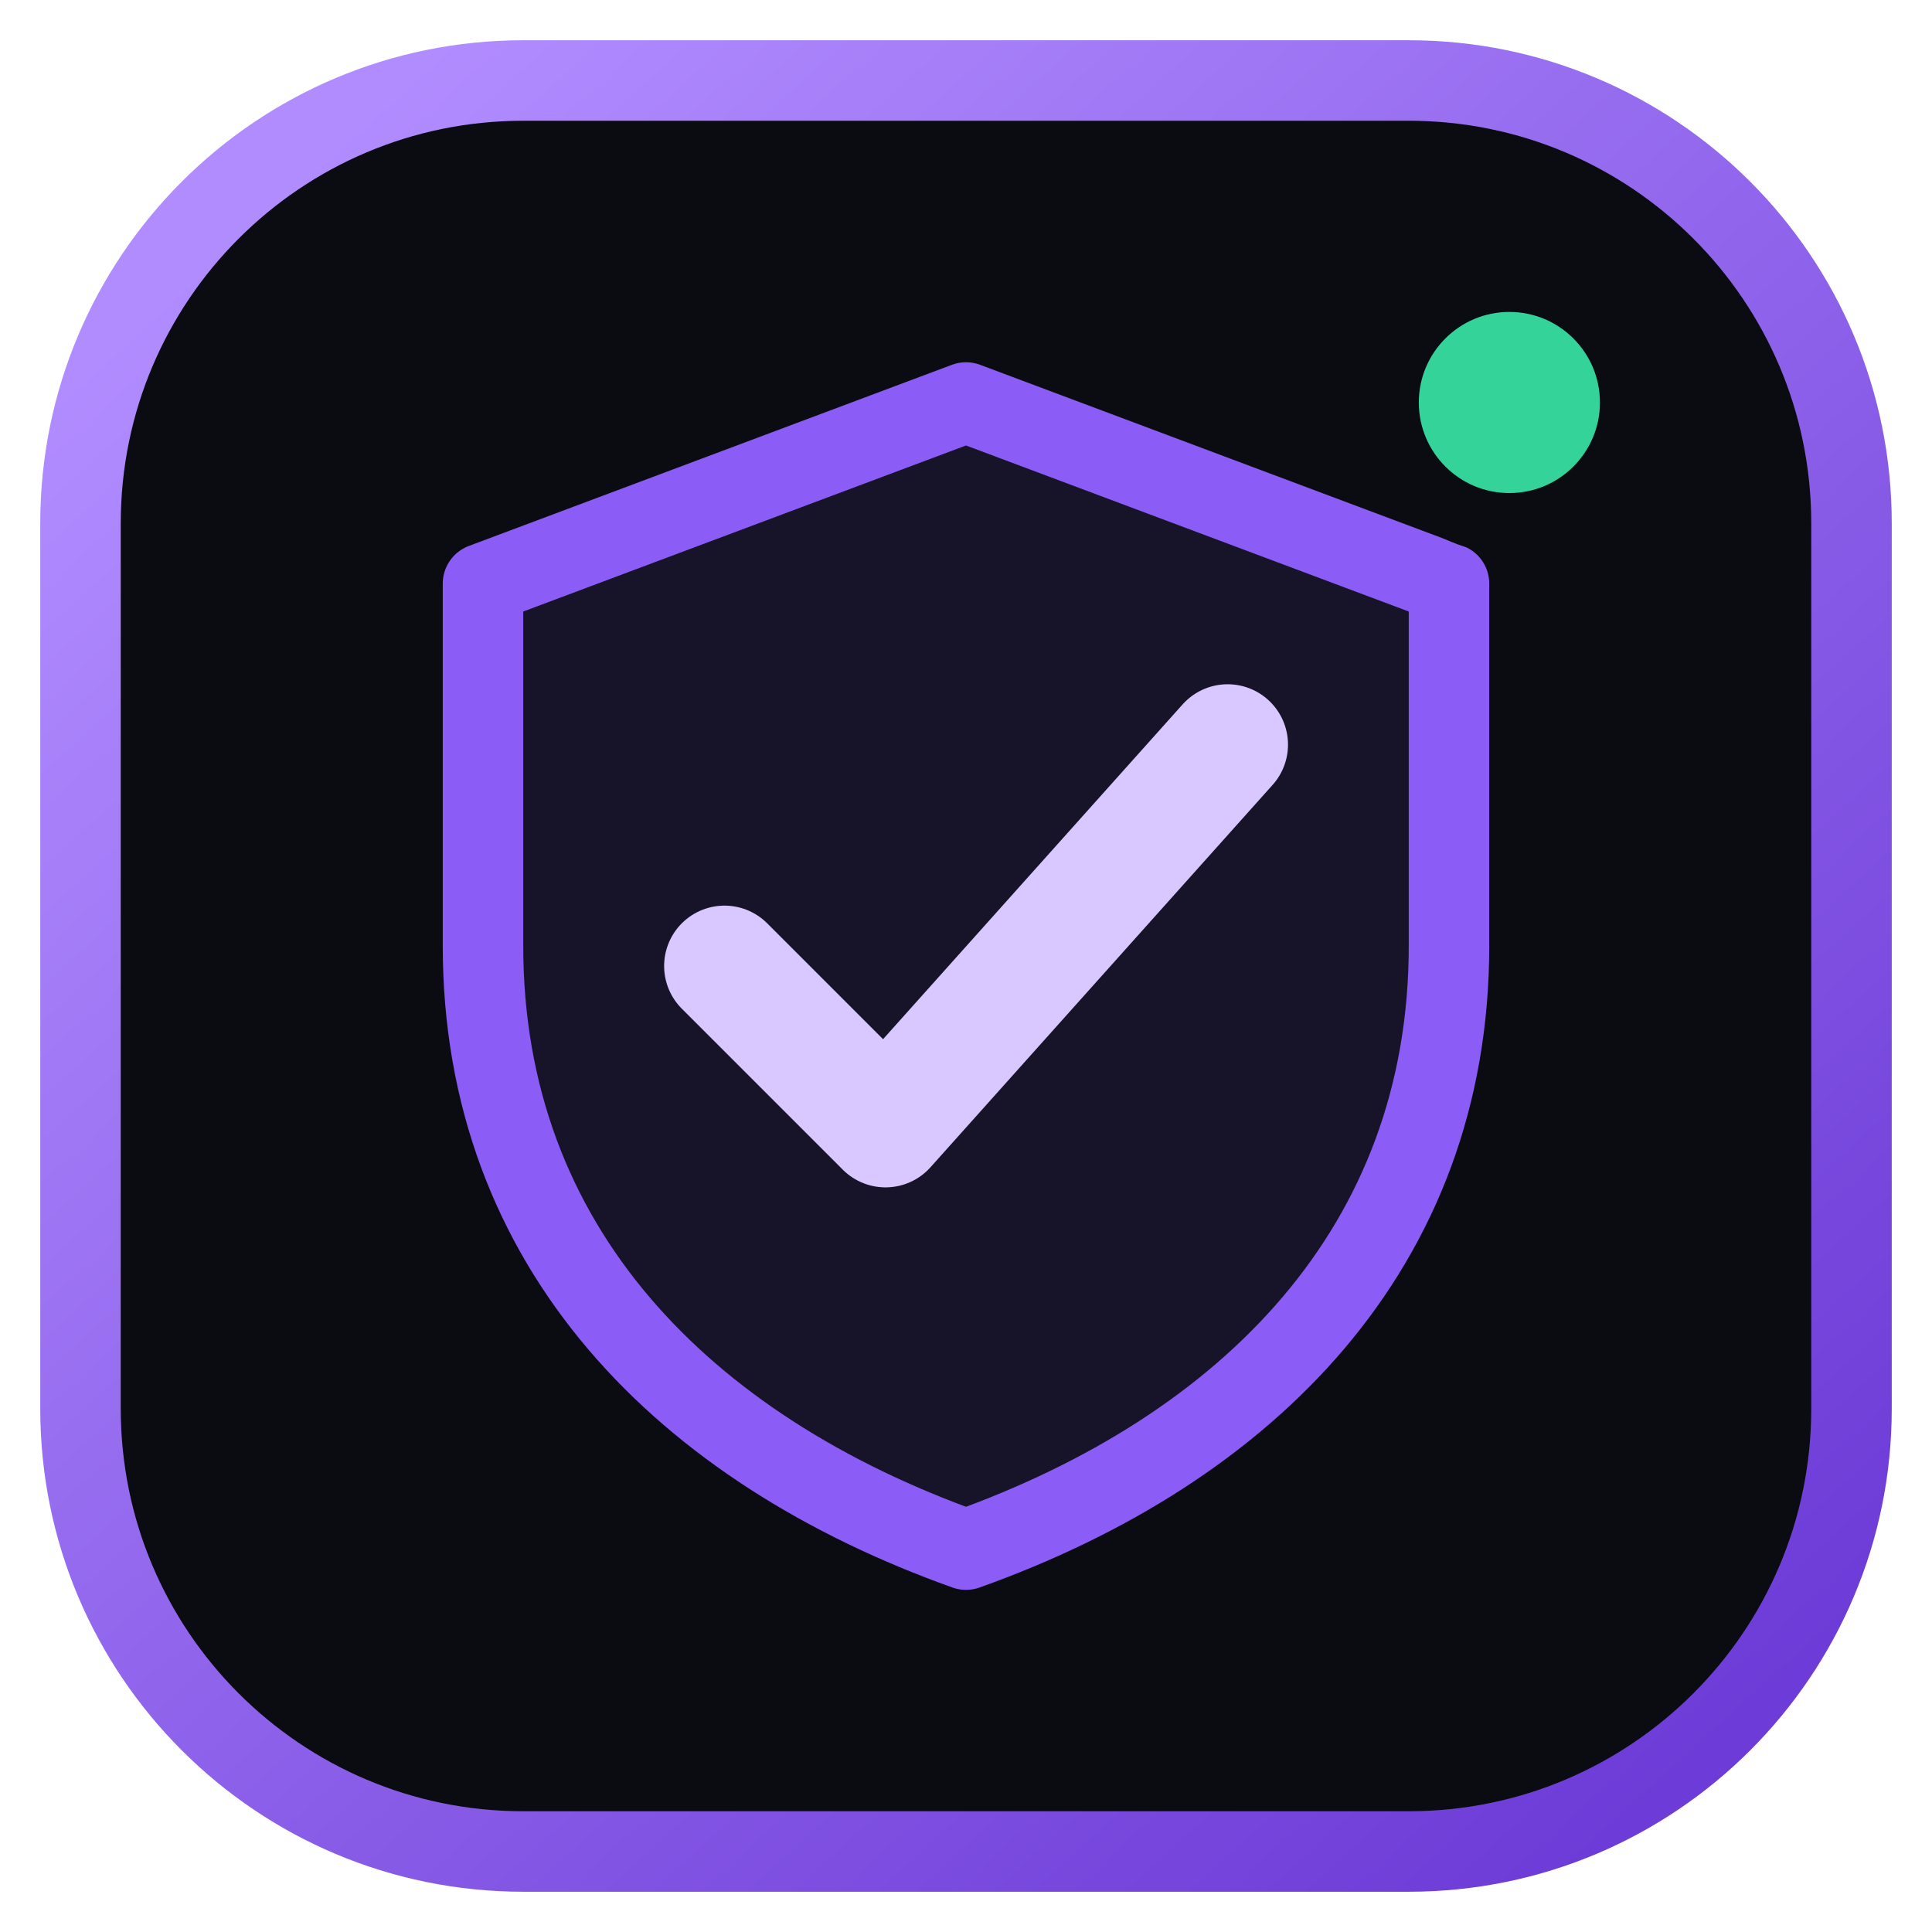
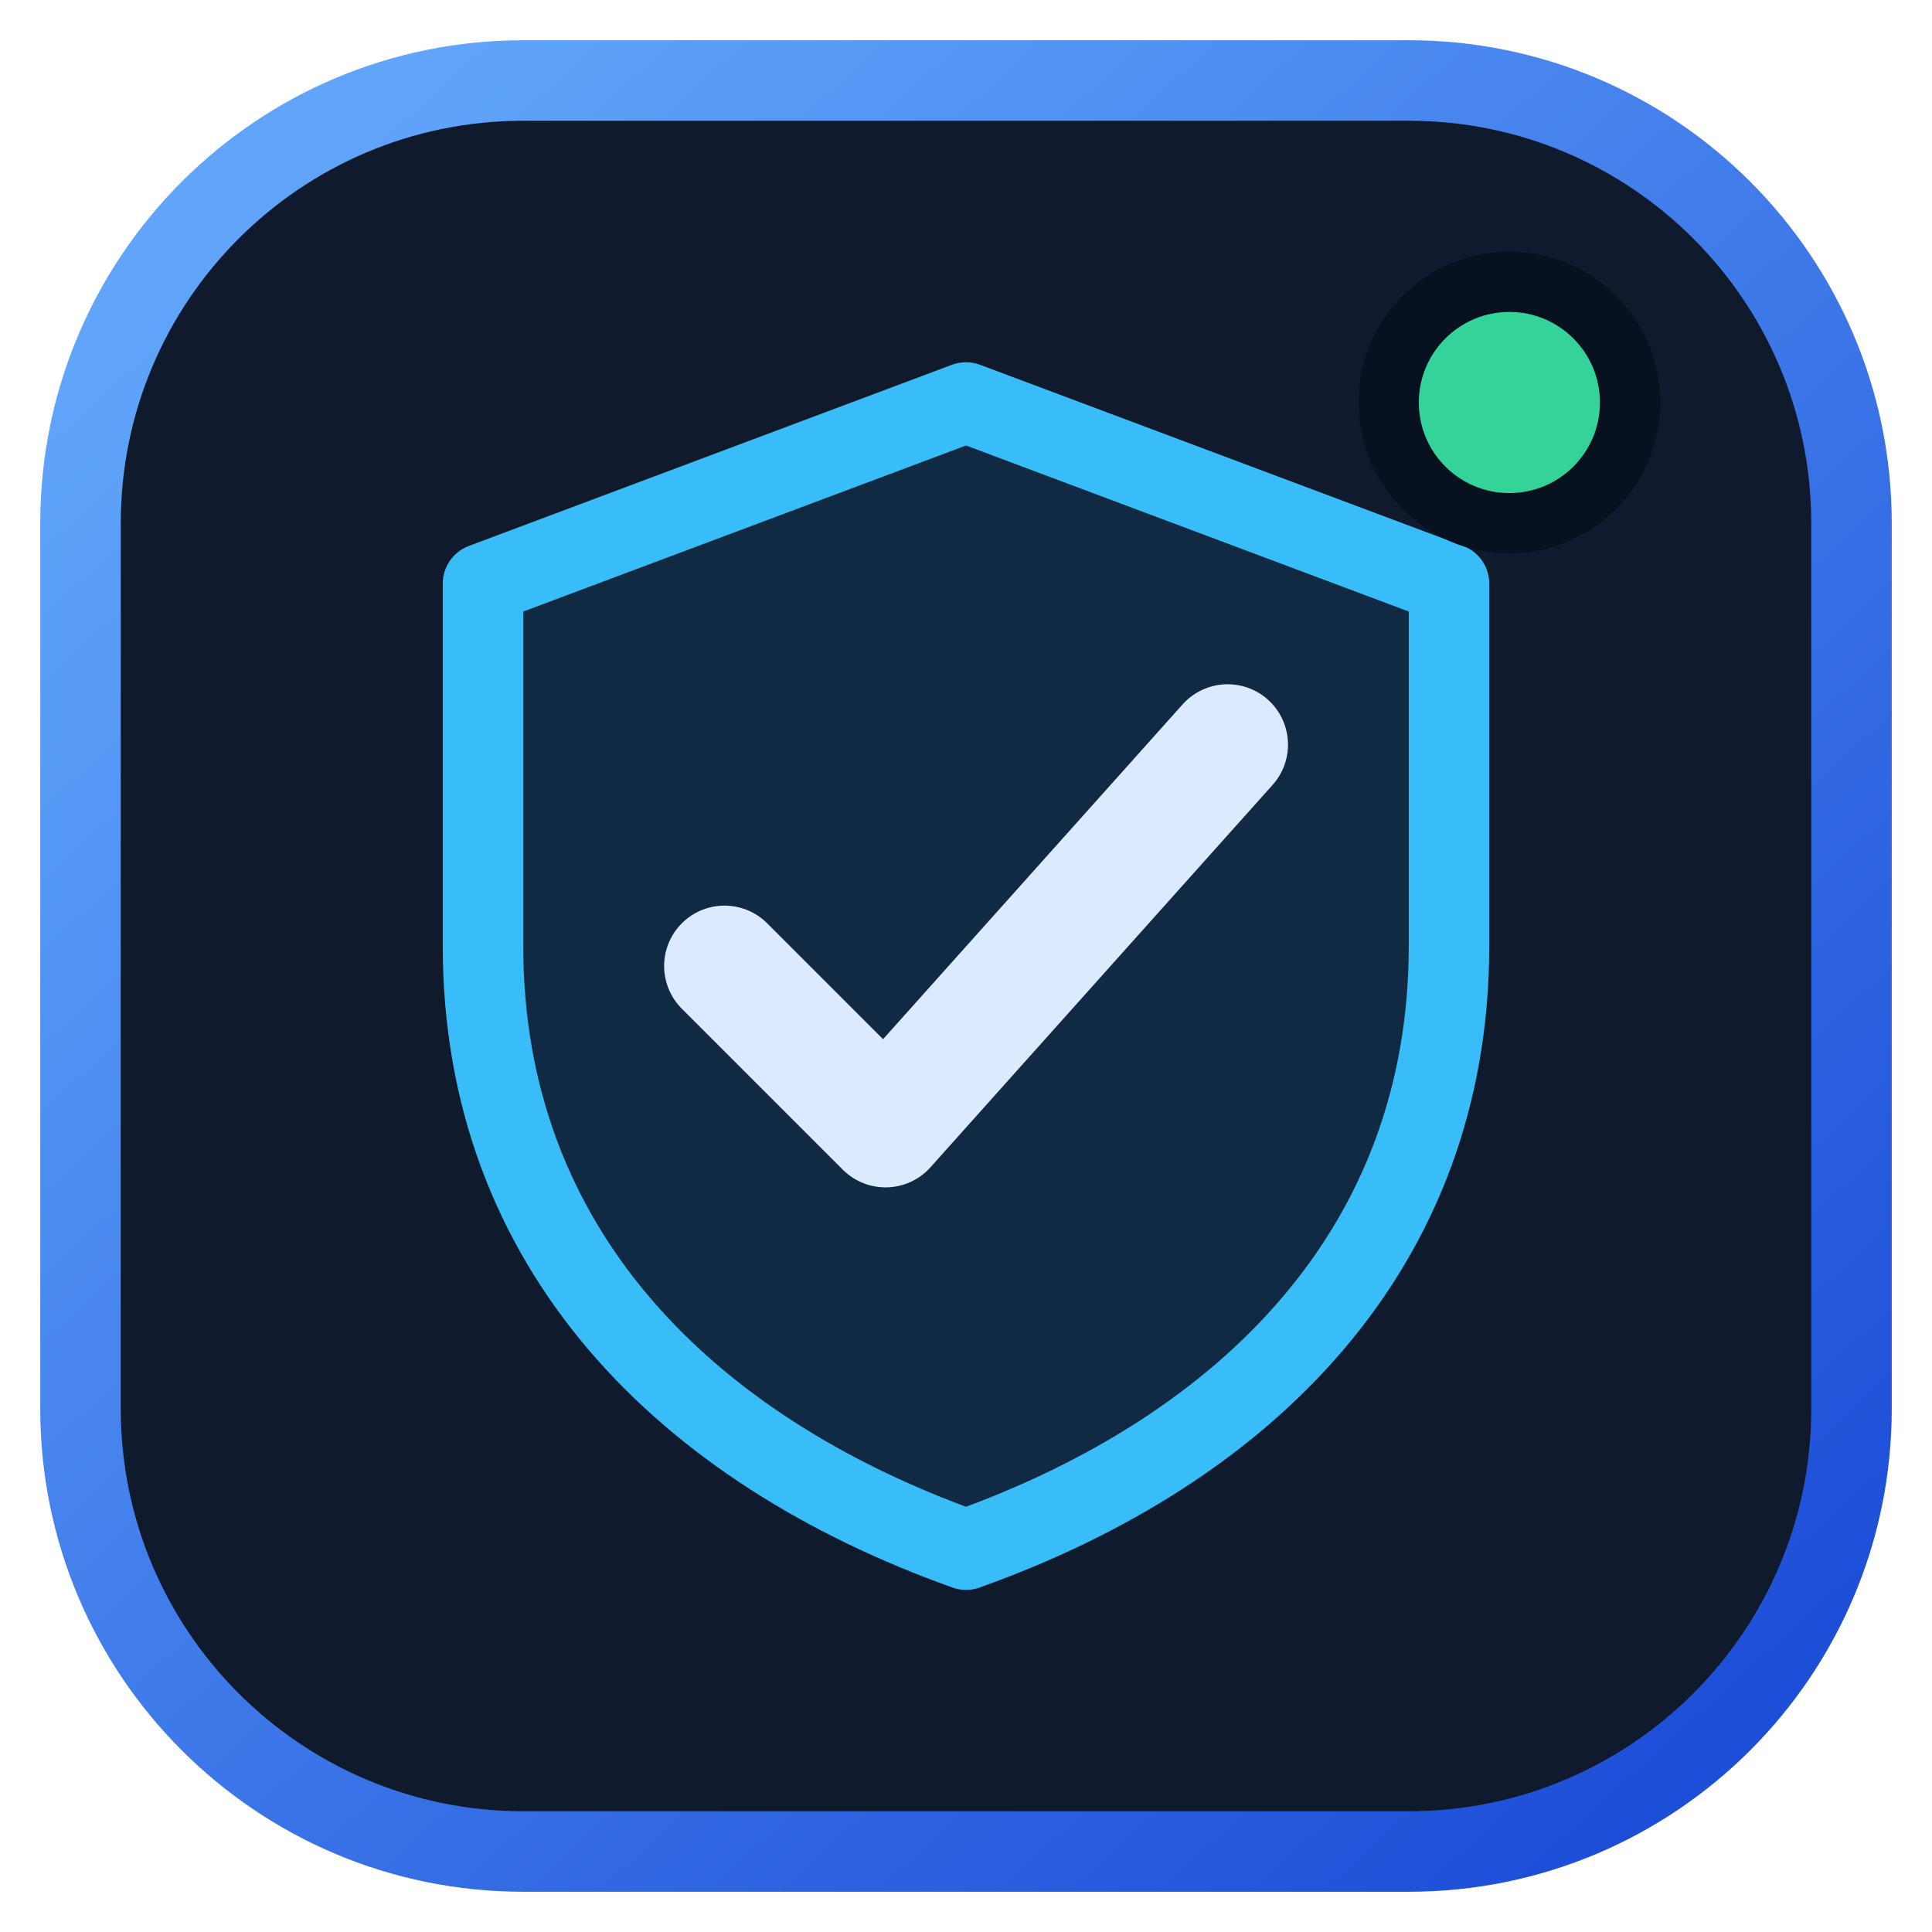
<svg xmlns="http://www.w3.org/2000/svg" viewBox="0 0 96 96" role="img" aria-labelledby="title desc">
  <defs>
    <linearGradient id="badge" x1="13" y1="10" x2="84" y2="88" gradientUnits="userSpaceOnUse">
-       <stop stop-color="#b18cff" />
-       <stop offset="1" stop-color="#6d3bd7" />
+       <stop stop-color="#60a5fa" />
+       <stop offset="1" stop-color="#1d4ed8" />
    </linearGradient>
  </defs>
-   <rect x="4" y="4" width="88" height="88" rx="22" fill="#0b0b12" stroke="url(#badge)" stroke-width="4" />
-   <path d="M48 20 72 29v18c0 15-10 25-24 30-14-5-24-15-24-30V29l24-9Z" fill="#171329" stroke="#8b5cf6" stroke-width="4" stroke-linejoin="round" />
-   <path d="m36 48 8 8 17-19" fill="none" stroke="#d9c8ff" stroke-width="6" stroke-linecap="round" stroke-linejoin="round" />
-   <circle cx="75" cy="20" r="6" fill="#34d399" stroke="#0b0b12" stroke-width="3" />
+   <rect x="4" y="4" width="88" height="88" rx="22" fill="#0f1b2d" stroke="url(#badge)" stroke-width="4" />
+   <path d="M48 20 72 29v18c0 15-10 25-24 30-14-5-24-15-24-30V29l24-9Z" fill="#102a43" stroke="#38bdf8" stroke-width="4" stroke-linejoin="round" />
+   <path d="m36 48 8 8 17-19" fill="none" stroke="#dbeafe" stroke-width="6" stroke-linecap="round" stroke-linejoin="round" />
+   <circle cx="75" cy="20" r="6" fill="#34d399" stroke="#08111f" stroke-width="3" />
</svg>
